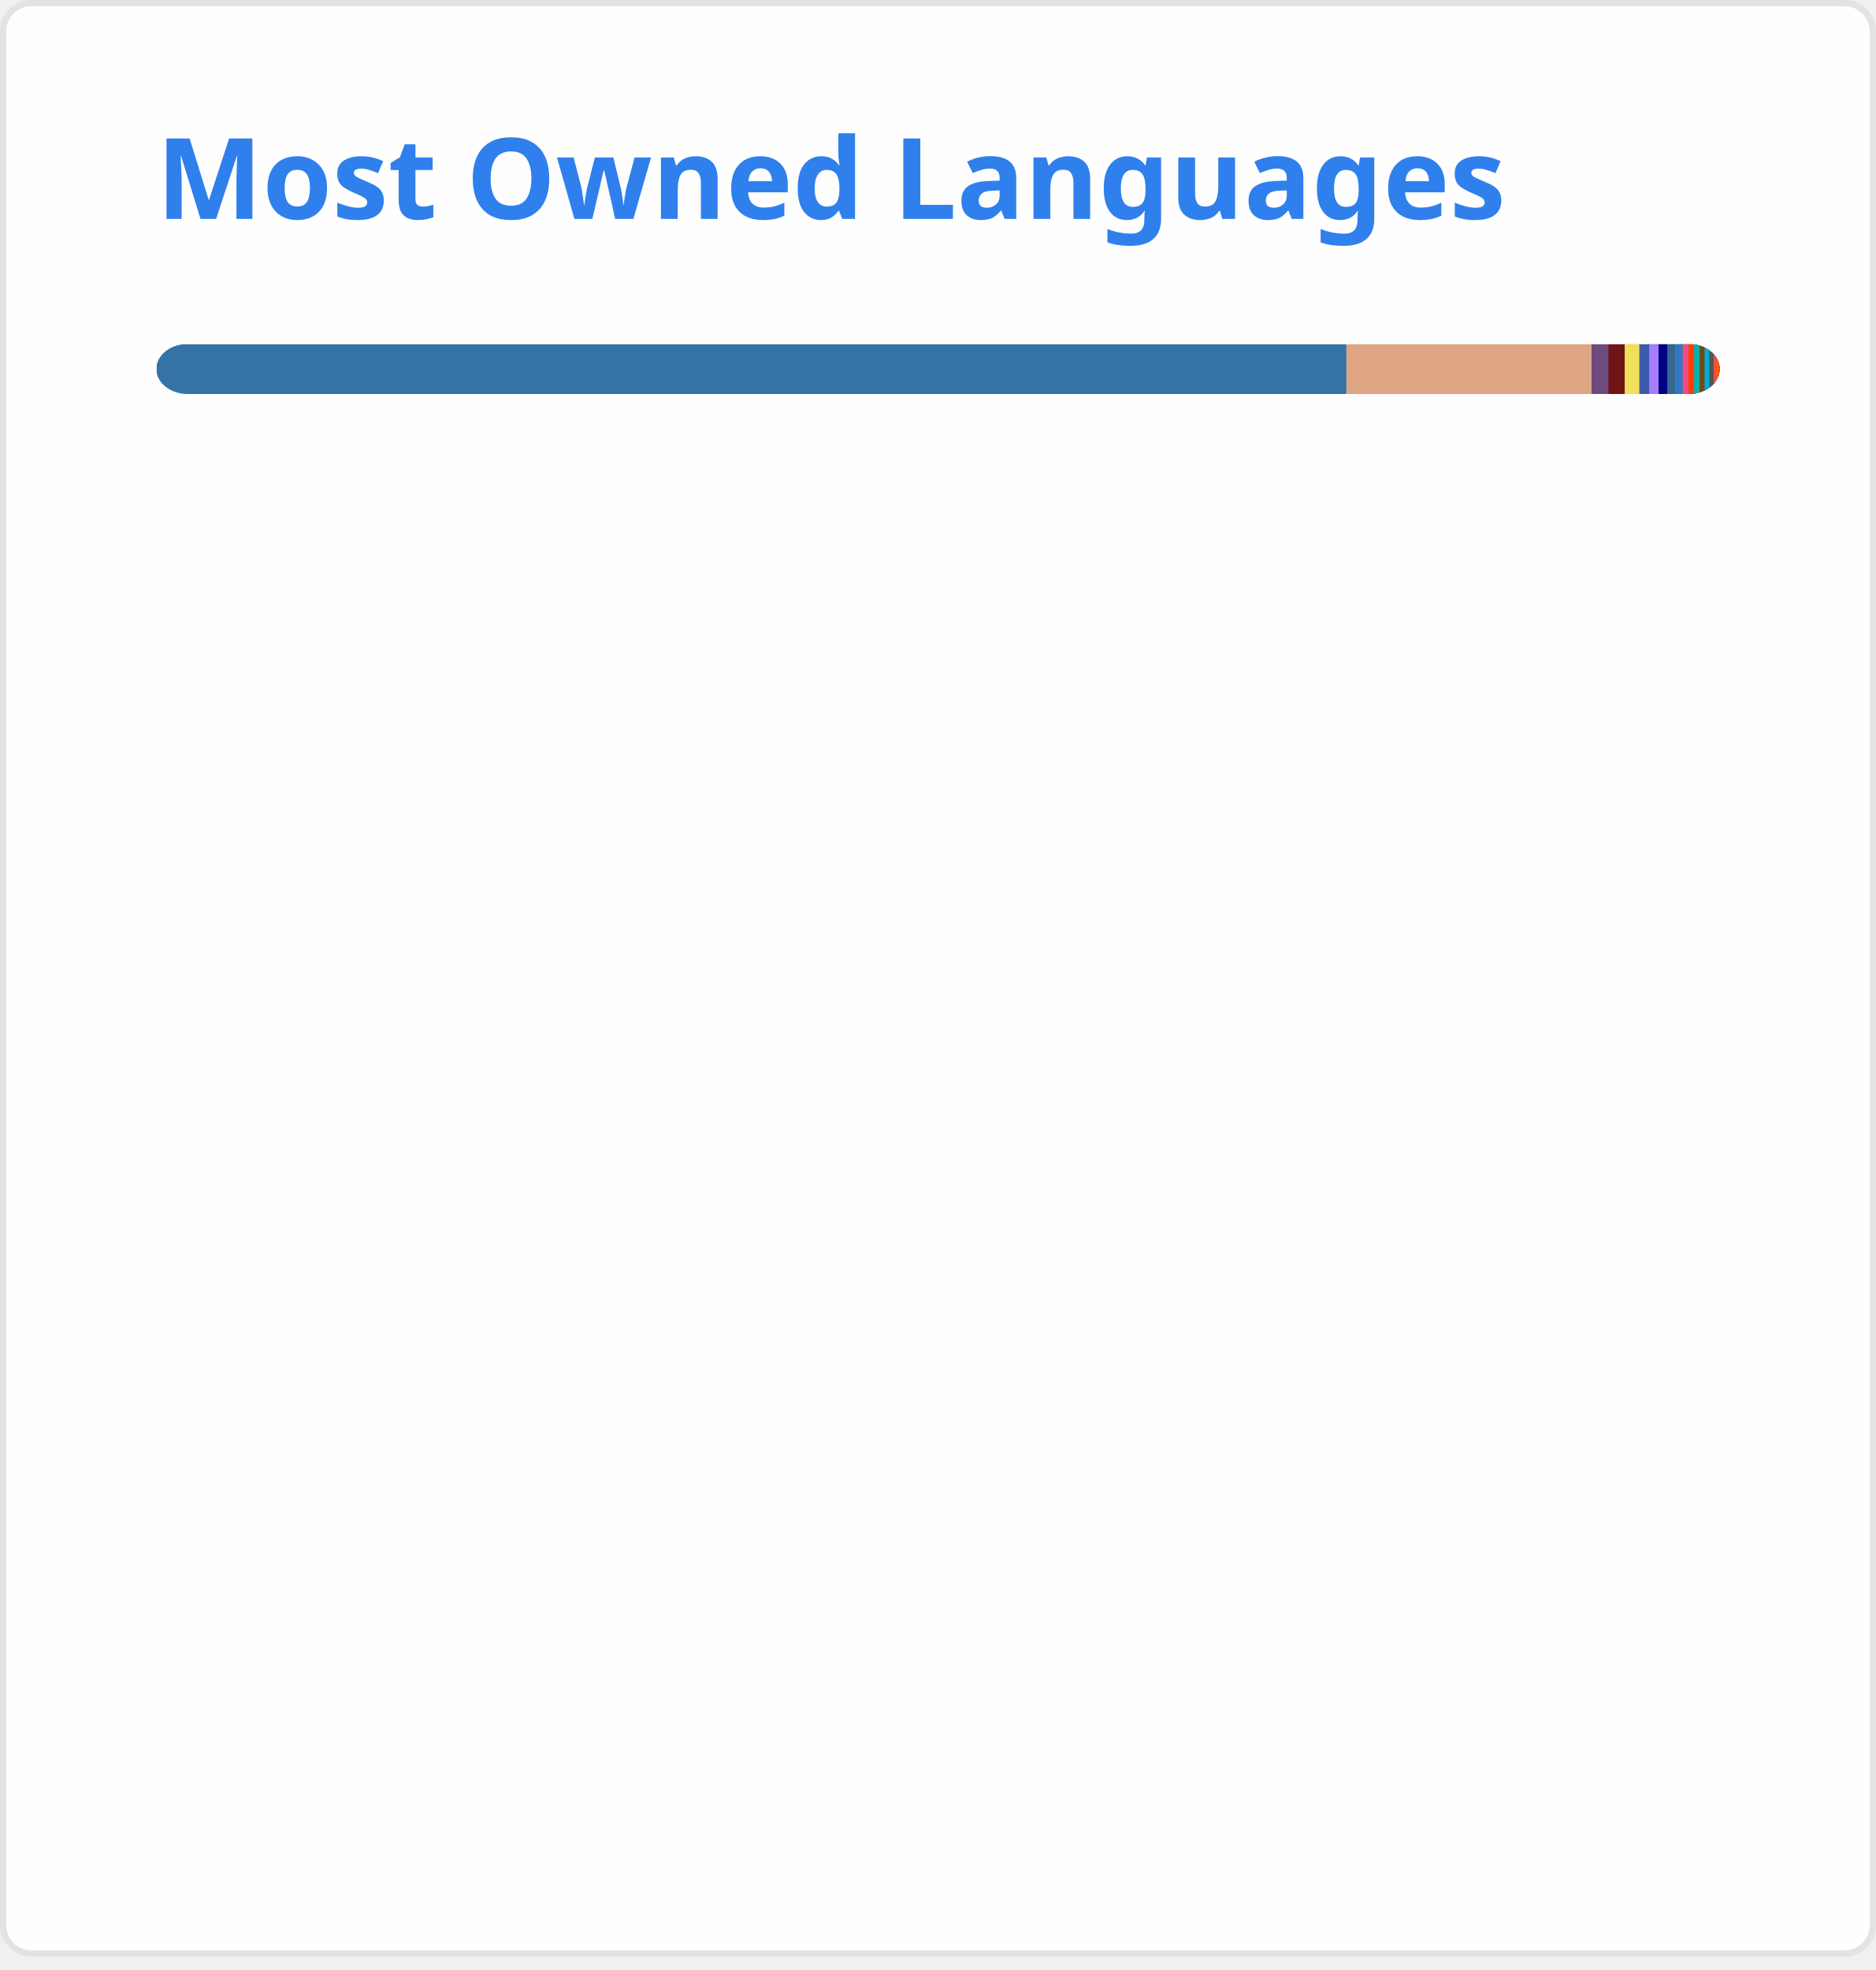
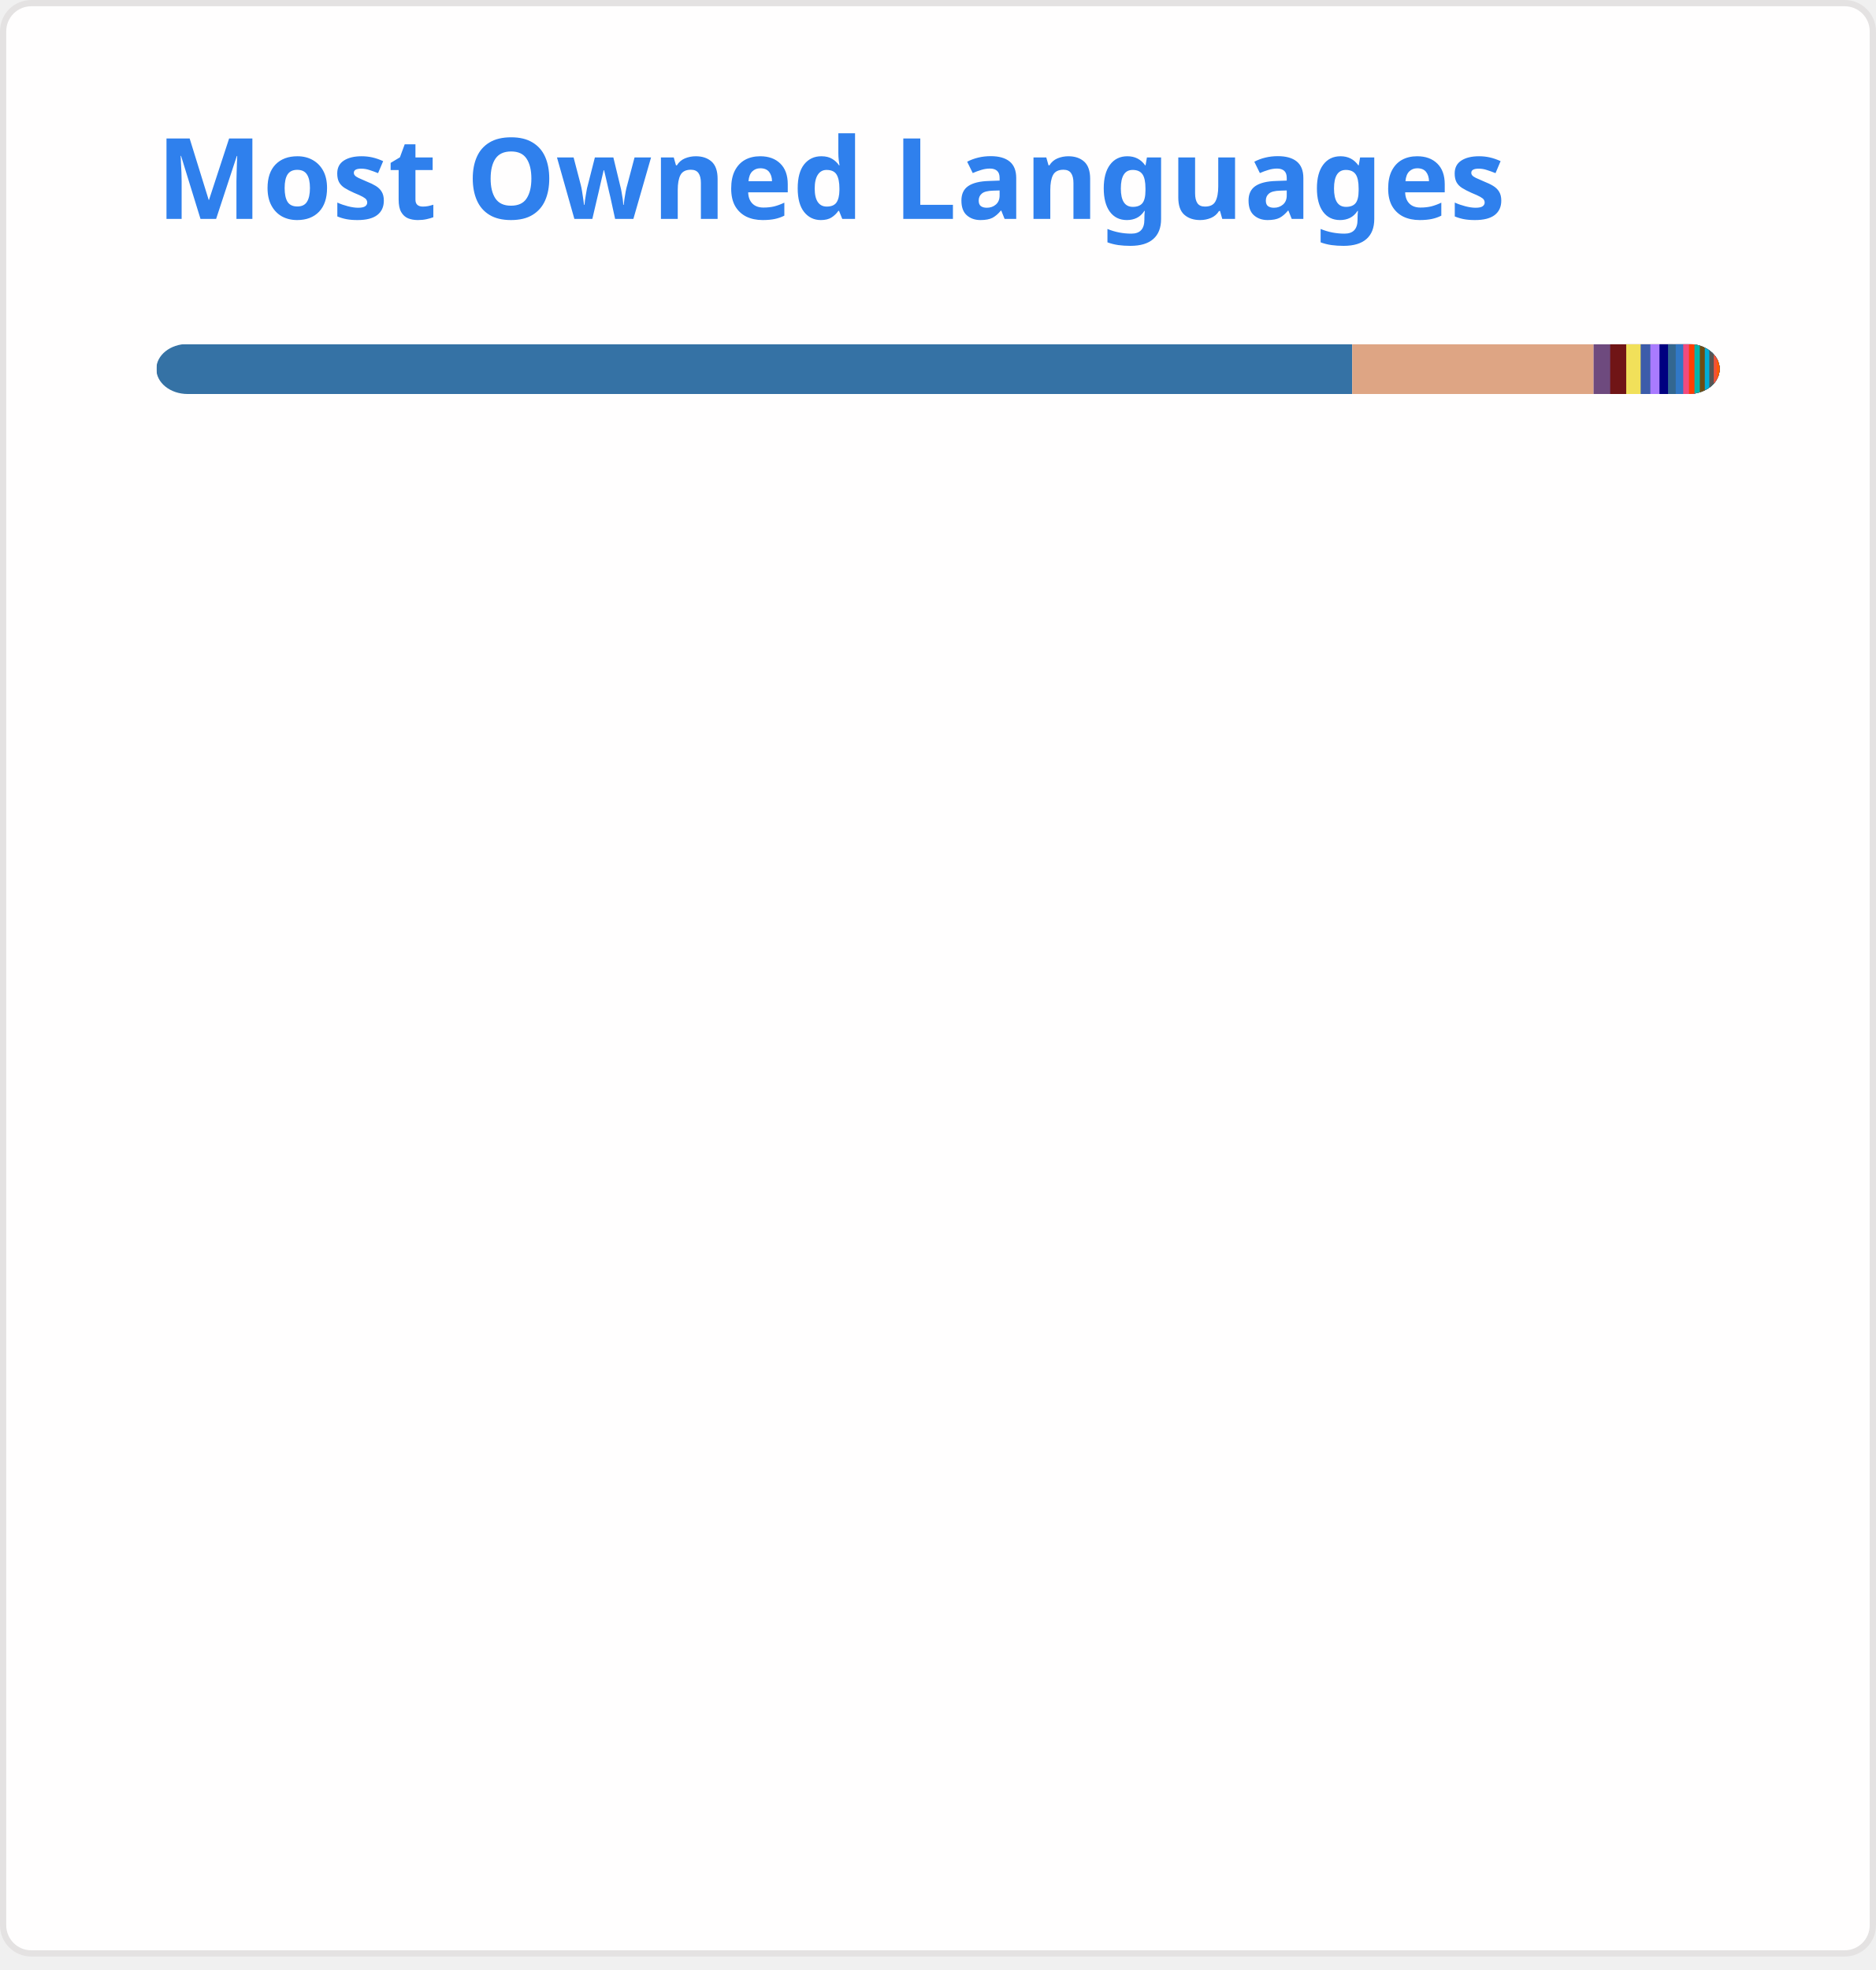
<svg xmlns="http://www.w3.org/2000/svg" width="300" height="315" viewBox="0 0 300 315" fill="none" role="img" aria-labelledby="descId">
  <style>
.header {
font: 600 18px 'Segoe UI', Ubuntu, Sans-Serif;
fill: #2f80ed;
animation: fadeInAnimation 0.8s ease-in-out forwards;
}
@supports(-moz-appearance: auto) {
/* Selector detects Firefox */
.header { font-size: 15.5px; }
}

@keyframes slideInAnimation {
from {
width: 0;
}
to {
width: calc(100%-100px);
}
}
@keyframes growWidthAnimation {
from {
width: 0;
}
to {
width: 100%;
}
}
.stat {
font: 600 14px 'Segoe UI', Ubuntu, "Helvetica Neue", Sans-Serif; fill: #434d58;
}
@supports(-moz-appearance: auto) {
/* Selector detects Firefox */
.stat { font-size:12px; }
}
.bold { font-weight: 700 }
.lang-name {
font: 400 11px "Segoe UI", Ubuntu, Sans-Serif;
fill: #434d58;
}
.stagger {
opacity: 0;
animation: fadeInAnimation 0.3s ease-in-out forwards;
}
#rect-mask rect{
animation: slideInAnimation 1s ease-in-out forwards;
}
.lang-progress{
animation: growWidthAnimation 0.6s ease-in-out forwards;
}



/* Animations */
@keyframes scaleInAnimation {
from {
transform: translate(-5px, 5px) scale(0);
}
to {
transform: translate(-5px, 5px) scale(1);
}
}
@keyframes fadeInAnimation {
from {
opacity: 0;
}
to {
opacity: 1;
}
}


</style>
  <rect data-testid="card-bg" x="0.5" y="0.5" rx="4.5" height="99%" stroke="#e4e2e2" width="299" fill="#fffefe" stroke-opacity="1" />
  <g data-testid="card-title" transform="translate(25, 35)">
    <g transform="translate(0, 0)">
      <text x="0" y="0" class="header" data-testid="header">Most Owned Languages</text>
    </g>
  </g>
  <g data-testid="main-card-body" transform="translate(0, 55)">
    <svg data-testid="lang-items" x="25">
      <mask id="rect-mask">
        <rect x="0" y="0" width="250" height="8" fill="white" rx="5" />
      </mask>
-       <rect mask="url(#rect-mask)" data-testid="lang-progress" x="0" y="0" width="190.32" height="8" fill="#3572A5" />
-       <rect mask="url(#rect-mask)" data-testid="lang-progress" x="190.32" y="0" width="39.2" height="8" fill="#dea584" />
-       <rect mask="url(#rect-mask)" data-testid="lang-progress" x="229.52" y="0" width="12.7" height="8" fill="#6e4a7e" />
-       <rect mask="url(#rect-mask)" data-testid="lang-progress" x="232.22" y="0" width="12.6" height="8" fill="#701516" />
-       <rect mask="url(#rect-mask)" data-testid="lang-progress" x="234.82" y="0" width="12.34" height="8" fill="#f1e05a" />
-       <rect mask="url(#rect-mask)" data-testid="lang-progress" x="237.16" y="0" width="11.58" height="8" fill="#3c5caa" />
-       <rect mask="url(#rect-mask)" data-testid="lang-progress" x="238.74" y="0" width="11.49" height="8" fill="#A97BFF" />
-       <rect mask="url(#rect-mask)" data-testid="lang-progress" x="240.23" y="0" width="11.39" height="8" fill="#000080" />
-       <rect mask="url(#rect-mask)" data-testid="lang-progress" x="241.62" y="0" width="11.25" height="8" fill="#336790" />
-       <rect mask="url(#rect-mask)" data-testid="lang-progress" x="242.87" y="0" width="11.22" height="8" fill="#3178c6" />
-       <rect mask="url(#rect-mask)" data-testid="lang-progress" x="244.09" y="0" width="10.94" height="8" fill="#f34b7d" />
-       <rect mask="url(#rect-mask)" data-testid="lang-progress" x="245.03" y="0" width="10.89" height="8" fill="#ff3e00" />
-       <rect mask="url(#rect-mask)" data-testid="lang-progress" x="245.92" y="0" width="10.87" height="8" fill="#00B4AB" />
-       <rect mask="url(#rect-mask)" data-testid="lang-progress" x="246.79" y="0" width="10.81" height="8" fill="#6E4C13" />
-       <rect mask="url(#rect-mask)" data-testid="lang-progress" x="247.6" y="0" width="10.73" height="8" fill="#00ADD8" />
-       <rect mask="url(#rect-mask)" data-testid="lang-progress" x="248.33" y="0" width="10.72" height="8" fill="#555555" />
-       <rect mask="url(#rect-mask)" data-testid="lang-progress" x="249.05" y="0" width="10.5" height="8" fill="#F05138" />
-       <rect mask="url(#rect-mask)" data-testid="lang-progress" x="249.55" y="0" width="10.47" height="8" fill="#ff5a03" />
+       <rect mask="url(#rect-mask)" data-testid="lang-progress" x="0" y="0" width="191.24" height="8" fill="#3572A5" />
+       <rect mask="url(#rect-mask)" data-testid="lang-progress" x="191.24" y="0" width="38.6" height="8" fill="#dea584" />
+       <rect mask="url(#rect-mask)" data-testid="lang-progress" x="229.84" y="0" width="12.66" height="8" fill="#6e4a7e" />
+       <rect mask="url(#rect-mask)" data-testid="lang-progress" x="232.5" y="0" width="12.56" height="8" fill="#701516" />
+       <rect mask="url(#rect-mask)" data-testid="lang-progress" x="235.06" y="0" width="12.31" height="8" fill="#f1e05a" />
+       <rect mask="url(#rect-mask)" data-testid="lang-progress" x="237.37" y="0" width="11.55" height="8" fill="#3c5caa" />
+       <rect mask="url(#rect-mask)" data-testid="lang-progress" x="238.92" y="0" width="11.46" height="8" fill="#A97BFF" />
+       <rect mask="url(#rect-mask)" data-testid="lang-progress" x="240.38" y="0" width="11.37" height="8" fill="#000080" />
+       <rect mask="url(#rect-mask)" data-testid="lang-progress" x="241.75" y="0" width="11.23" height="8" fill="#336790" />
+       <rect mask="url(#rect-mask)" data-testid="lang-progress" x="242.98" y="0" width="11.2" height="8" fill="#3178c6" />
+       <rect mask="url(#rect-mask)" data-testid="lang-progress" x="244.18" y="0" width="10.92" height="8" fill="#f34b7d" />
+       <rect mask="url(#rect-mask)" data-testid="lang-progress" x="245.1" y="0" width="10.88" height="8" fill="#ff3e00" />
+       <rect mask="url(#rect-mask)" data-testid="lang-progress" x="245.98" y="0" width="10.85" height="8" fill="#00B4AB" />
+       <rect mask="url(#rect-mask)" data-testid="lang-progress" x="246.83" y="0" width="10.8" height="8" fill="#6E4C13" />
+       <rect mask="url(#rect-mask)" data-testid="lang-progress" x="247.63" y="0" width="10.72" height="8" fill="#00ADD8" />
+       <rect mask="url(#rect-mask)" data-testid="lang-progress" x="248.35" y="0" width="10.71" height="8" fill="#555555" />
+       <rect mask="url(#rect-mask)" data-testid="lang-progress" x="249.06" y="0" width="10.49" height="8" fill="#F05138" />
+       <rect mask="url(#rect-mask)" data-testid="lang-progress" x="249.55" y="0" width="10.46" height="8" fill="#ff5a03" />
      <g transform="translate(0, 25)">
        <g transform="translate(0, 0)">
          <g transform="translate(0, 0)">
            <g class="stagger" style="animation-delay: 450ms">
              <circle cx="5" cy="6" r="5" fill="#3572A5" />
              <text data-testid="lang-name" x="15" y="10" class="lang-name">
- Python 7.1 MB
+ Python 7.3 MB
</text>
            </g>
          </g>
          <g transform="translate(0, 25)">
            <g class="stagger" style="animation-delay: 600ms">
              <circle cx="5" cy="6" r="5" fill="#dea584" />
              <text data-testid="lang-name" x="15" y="10" class="lang-name">
Rust 1.5 MB
</text>
            </g>
          </g>
          <g transform="translate(0, 50)">
            <g class="stagger" style="animation-delay: 750ms">
              <circle cx="5" cy="6" r="5" fill="#6e4a7e" />
              <text data-testid="lang-name" x="15" y="10" class="lang-name">
Elixir 103.3 KB
</text>
            </g>
          </g>
          <g transform="translate(0, 75)">
            <g class="stagger" style="animation-delay: 900ms">
              <circle cx="5" cy="6" r="5" fill="#701516" />
              <text data-testid="lang-name" x="15" y="10" class="lang-name">
Ruby 99.5 KB
</text>
            </g>
          </g>
          <g transform="translate(0, 100)">
            <g class="stagger" style="animation-delay: 1050ms">
              <circle cx="5" cy="6" r="5" fill="#f1e05a" />
              <text data-testid="lang-name" x="15" y="10" class="lang-name">
JavaScript 89.6 KB
</text>
            </g>
          </g>
          <g transform="translate(0, 125)">
            <g class="stagger" style="animation-delay: 1200ms">
              <circle cx="5" cy="6" r="5" fill="#3c5caa" />
              <text data-testid="lang-name" x="15" y="10" class="lang-name">
Racket 60.4 KB
</text>
            </g>
          </g>
          <g transform="translate(0, 150)">
            <g class="stagger" style="animation-delay: 1350ms">
              <circle cx="5" cy="6" r="5" fill="#A97BFF" />
              <text data-testid="lang-name" x="15" y="10" class="lang-name">
Kotlin 56.9 KB
</text>
            </g>
          </g>
          <g transform="translate(0, 175)">
            <g class="stagger" style="animation-delay: 1500ms">
              <circle cx="5" cy="6" r="5" fill="#000080" />
              <text data-testid="lang-name" x="15" y="10" class="lang-name">
Lua 53.1 KB
</text>
            </g>
          </g>
          <g transform="translate(0, 200)">
            <g class="stagger" style="animation-delay: 1650ms">
              <circle cx="5" cy="6" r="5" fill="#336790" />
              <text data-testid="lang-name" x="15" y="10" class="lang-name">
PLpgSQL 47.9 KB
</text>
            </g>
          </g>
        </g>
        <g transform="translate(150, 0)">
          <g transform="translate(0, 0)">
            <g class="stagger" style="animation-delay: 450ms">
              <circle cx="5" cy="6" r="5" fill="#3178c6" />
              <text data-testid="lang-name" x="15" y="10" class="lang-name">
TypeScript 46.6 KB
</text>
            </g>
          </g>
          <g transform="translate(0, 25)">
            <g class="stagger" style="animation-delay: 600ms">
              <circle cx="5" cy="6" r="5" fill="#f34b7d" />
              <text data-testid="lang-name" x="15" y="10" class="lang-name">
C++ 35.9 KB
</text>
            </g>
          </g>
          <g transform="translate(0, 50)">
            <g class="stagger" style="animation-delay: 750ms">
              <circle cx="5" cy="6" r="5" fill="#ff3e00" />
              <text data-testid="lang-name" x="15" y="10" class="lang-name">
Svelte 34.2 KB
</text>
            </g>
          </g>
          <g transform="translate(0, 75)">
            <g class="stagger" style="animation-delay: 900ms">
              <circle cx="5" cy="6" r="5" fill="#00B4AB" />
              <text data-testid="lang-name" x="15" y="10" class="lang-name">
Dart 33.2 KB
</text>
            </g>
          </g>
          <g transform="translate(0, 100)">
            <g class="stagger" style="animation-delay: 1050ms">
              <circle cx="5" cy="6" r="5" fill="#6E4C13" />
              <text data-testid="lang-name" x="15" y="10" class="lang-name">
Assembly 31.1 KB
</text>
            </g>
          </g>
          <g transform="translate(0, 125)">
            <g class="stagger" style="animation-delay: 1200ms">
              <circle cx="5" cy="6" r="5" fill="#00ADD8" />
              <text data-testid="lang-name" x="15" y="10" class="lang-name">
Go 27.8 KB
</text>
            </g>
          </g>
          <g transform="translate(0, 150)">
            <g class="stagger" style="animation-delay: 1350ms">
              <circle cx="5" cy="6" r="5" fill="#555555" />
              <text data-testid="lang-name" x="15" y="10" class="lang-name">
C 27.5 KB
</text>
            </g>
          </g>
          <g transform="translate(0, 175)">
            <g class="stagger" style="animation-delay: 1500ms">
              <circle cx="5" cy="6" r="5" fill="#F05138" />
              <text data-testid="lang-name" x="15" y="10" class="lang-name">
Swift 19.1 KB
</text>
            </g>
          </g>
          <g transform="translate(0, 200)">
            <g class="stagger" style="animation-delay: 1650ms">
              <circle cx="5" cy="6" r="5" fill="#ff5a03" />
              <text data-testid="lang-name" x="15" y="10" class="lang-name">
Astro 17.8 KB
</text>
            </g>
          </g>
        </g>
      </g>
    </svg>
  </g>
</svg>
